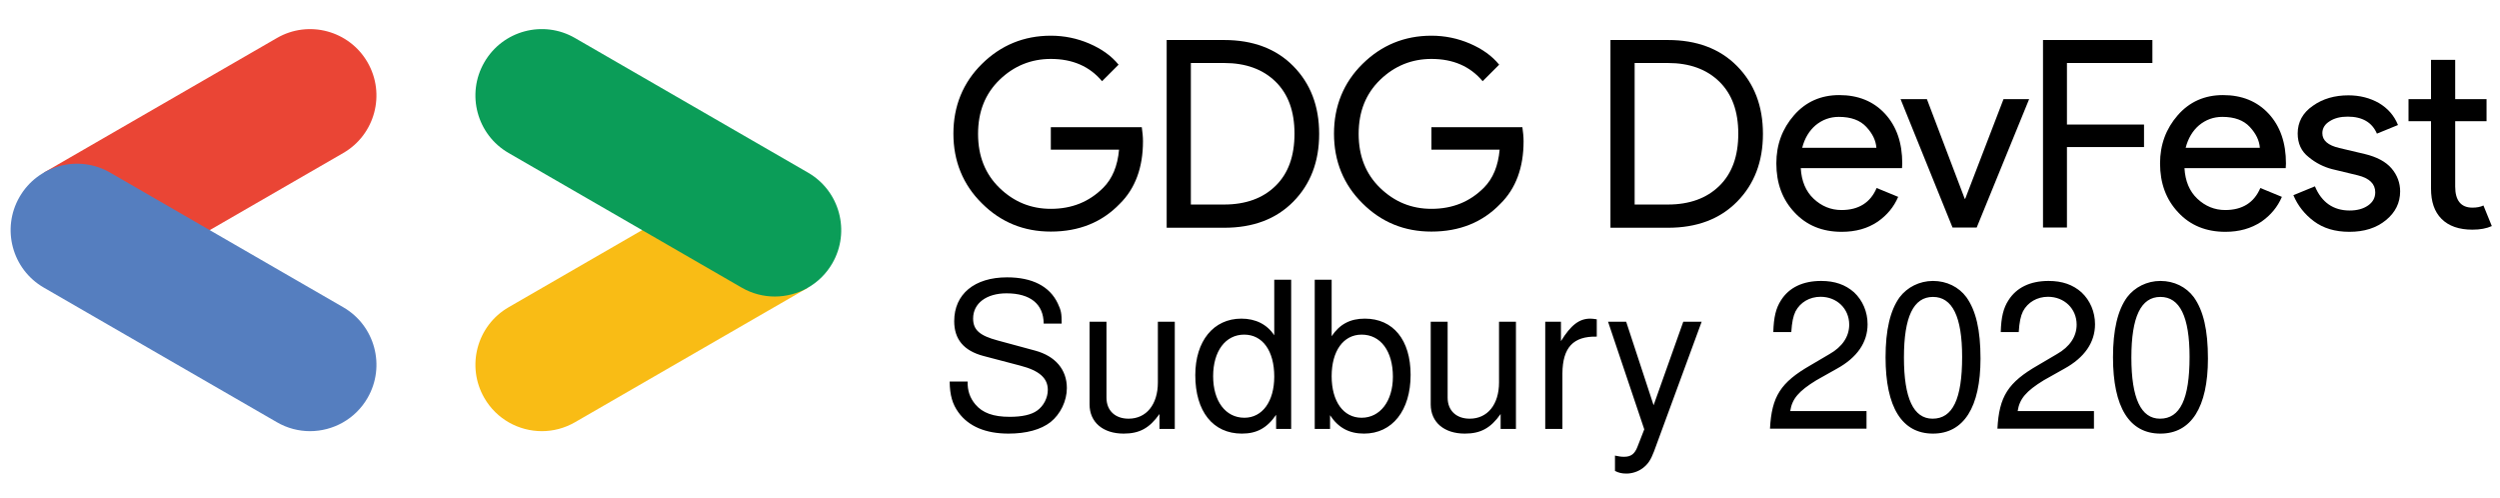
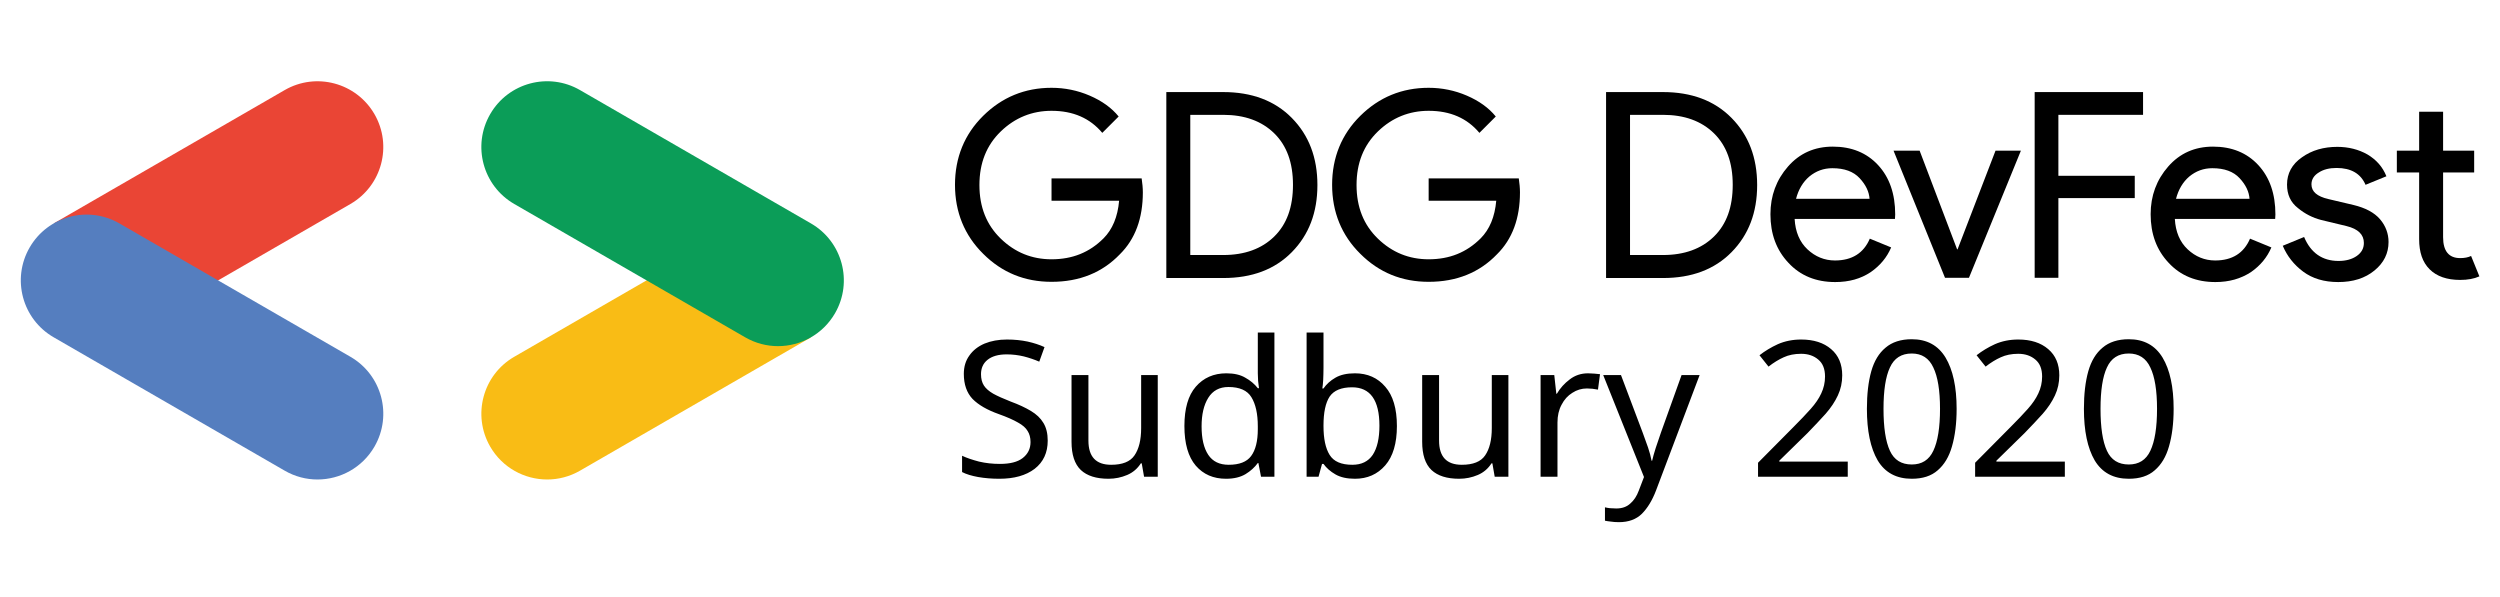
- <svg xmlns="http://www.w3.org/2000/svg" width="1044" height="207.56">
-   <style type="text/css">.st0{enable-background:new    ;}
+ <svg xmlns="http://www.w3.org/2000/svg" id="svg34" version="1.1" height="32" width="134.1">
+   <defs id="defs38" />
+   <style id="style2" type="text/css">.st0{enable-background:new    ;}
	.st1{fill:#EA4535;}
	.st2{fill:#557EBF;}
	.st3{fill:#F9BC15;}
	.st4{fill:#0B9D58;}</style>
-   <g>
-     <rect x="-1" y="-1" width="1046" height="209.56" id="canvas_background" fill="none" />
-   </g>
-   <g>
-     <g id="XMLID_7_">
-       <path id="XMLID_2_" d="m477.5,59.01c0,10.9 -3.2,19.7 -9.7,26.1c-7.4,7.7 -17,11.6 -28.8,11.6c-11.3,0 -20.9,-3.9 -28.8,-11.8c-7.9,-7.8 -11.9,-17.6 -11.9,-29.1s4,-21.3 11.9,-29.1s17.5,-11.8 28.8,-11.8c5.6,0 11,1.1 16.1,3.3s9.2,5.1 12.2,8.8l-6.9,6.9c-5.2,-6.2 -12.3,-9.3 -21.4,-9.3c-8.2,0 -15.4,2.9 -21.4,8.7s-9,13.3 -9,22.6s3,16.8 9,22.6c6,5.8 13.1,8.7 21.4,8.7c8.8,0 16,-2.9 21.9,-8.8c3.8,-3.8 6,-9.1 6.6,-15.9l-28.5,0l0,-9.4l38,0c0.3,2.1 0.5,4 0.5,5.9l0,0z" />
-       <path id="XMLID_4_" d="m487.4,95.01l0,-78.3l24,0c12,0 21.7,3.6 28.9,10.9s10.8,16.7 10.8,28.3s-3.6,21 -10.8,28.3c-7.2,7.3 -16.8,10.9 -28.9,10.9l-24,0l0,-0.1zm10.1,-9.6l13.9,0c9,0 16.2,-2.6 21.5,-7.8c5.3,-5.2 7.9,-12.4 7.9,-21.8c0,-9.3 -2.6,-16.5 -7.9,-21.7s-12.5,-7.8 -21.5,-7.8l-13.9,0c0,0 0,59.1 0,59.1z" />
-       <path id="XMLID_8_" d="m636.5,59.01c0,10.9 -3.2,19.7 -9.7,26.1c-7.4,7.7 -17,11.6 -28.8,11.6c-11.3,0 -20.9,-3.9 -28.8,-11.8c-7.9,-7.8 -11.9,-17.6 -11.9,-29.1s4,-21.3 11.9,-29.1c7.9,-7.8 17.5,-11.8 28.8,-11.8c5.6,0 11,1.1 16.1,3.3c5.1,2.2 9.2,5.1 12.2,8.8l-6.9,6.9c-5.2,-6.2 -12.3,-9.3 -21.4,-9.3c-8.2,0 -15.4,2.9 -21.4,8.7s-9,13.3 -9,22.6s3,16.8 9,22.6c6,5.8 13.1,8.7 21.4,8.7c8.8,0 16,-2.9 21.9,-8.8c3.8,-3.8 6,-9.1 6.6,-15.9l-28.5,0l0,-9.4l38,0c0.3,2.1 0.5,4 0.5,5.9l0,0z" />
-       <path id="XMLID_10_" d="m672.8,95.01l0,-78.3l24,0c12,0 21.7,3.6 28.9,10.9s10.8,16.7 10.8,28.3s-3.6,21 -10.8,28.3s-16.8,10.9 -28.9,10.9l-24,0l0,-0.1zm10.1,-9.6l13.9,0c9,0 16.2,-2.6 21.5,-7.8c5.3,-5.2 7.9,-12.4 7.9,-21.8c0,-9.3 -2.6,-16.5 -7.9,-21.7c-5.3,-5.2 -12.5,-7.8 -21.5,-7.8l-13.9,0c0,0 0,59.1 0,59.1z" />
-       <path id="XMLID_13_" d="m769.4,96.81c-8.1,0 -14.7,-2.7 -19.7,-8.1c-5.1,-5.4 -7.6,-12.2 -7.6,-20.5c0,-7.8 2.5,-14.5 7.4,-20.1s11.2,-8.4 18.9,-8.4c7.9,0 14.3,2.6 19.1,7.8s7.2,12.1 7.2,20.8l-0.1,1.9l-42.3,0c0.3,5.4 2.1,9.7 5.4,12.8c3.3,3.1 7.2,4.7 11.6,4.7c7.2,0 12.1,-3.1 14.7,-9.2l9,3.7c-1.8,4.2 -4.6,7.6 -8.6,10.4c-4.2,2.8 -9.1,4.2 -15,4.2l0,0zm14.5,-35c-0.2,-3.1 -1.6,-6 -4.2,-8.8c-2.6,-2.8 -6.4,-4.2 -11.5,-4.2c-3.7,0 -6.9,1.2 -9.7,3.5c-2.7,2.3 -4.6,5.5 -5.6,9.4l31,0l0,0.1z" />
-       <path id="XMLID_16_" d="m815.7,95.01l-21.7,-53.6l11,0l15.8,41.6l0.2,0l16,-41.6l10.7,0l-21.9,53.6l-10.1,0z" />
-       <path id="XMLID_18_" d="m863.6,95.01l-10.1,0l0,-78.3l45.7,0l0,9.6l-35.7,0l0,25.7l32.2,0l0,9.4l-32.2,0l0,33.6l0.1,0z" />
-       <path id="XMLID_20_" d="m929.7,96.81c-8.1,0 -14.7,-2.7 -19.7,-8.1c-5.1,-5.4 -7.6,-12.2 -7.6,-20.5c0,-7.8 2.5,-14.5 7.4,-20.1s11.2,-8.4 18.9,-8.4c7.9,0 14.3,2.6 19.1,7.8s7.2,12.1 7.2,20.8l-0.1,1.9l-42.3,0c0.3,5.4 2.1,9.7 5.4,12.8c3.3,3.1 7.2,4.7 11.6,4.7c7.2,0 12.1,-3.1 14.7,-9.2l9,3.7c-1.8,4.2 -4.6,7.6 -8.6,10.4c-4.3,2.8 -9.2,4.2 -15,4.2l0,0zm14.4,-35c-0.2,-3.1 -1.6,-6 -4.2,-8.8c-2.6,-2.8 -6.4,-4.2 -11.5,-4.2c-3.7,0 -6.9,1.2 -9.7,3.5c-2.7,2.3 -4.6,5.5 -5.6,9.4l31,0l0,0.1z" />
-       <path id="XMLID_27_" d="m981.5,96.81c-6,0 -10.9,-1.5 -14.8,-4.4c-3.9,-2.9 -6.8,-6.6 -8.6,-10.9l9,-3.7c2.8,6.7 7.7,10.1 14.5,10.1c3.1,0 5.7,-0.7 7.7,-2.1s3,-3.2 3,-5.5c0,-3.5 -2.4,-5.9 -7.3,-7.1l-10.8,-2.6c-3.4,-0.9 -6.7,-2.5 -9.7,-5c-3.1,-2.4 -4.6,-5.7 -4.6,-9.9c0,-4.7 2.1,-8.6 6.3,-11.5c4.2,-3 9.2,-4.4 14.9,-4.4c4.7,0 9,1.1 12.7,3.2c3.7,2.2 6.4,5.2 8,9.2l-8.8,3.6c-2,-4.7 -6.1,-7.1 -12.2,-7.1c-3,0 -5.5,0.6 -7.5,1.9c-2,1.2 -3.1,2.9 -3.1,5c0,3.1 2.4,5.1 7.1,6.2l10.6,2.5c5,1.2 8.8,3.2 11.2,6c2.4,2.8 3.6,6.1 3.6,9.6c0,4.8 -2,8.8 -5.9,12c-4,3.3 -9.1,4.9 -15.3,4.9l0,0z" />
-       <path id="XMLID_29_" d="m1032.9,95.91c-5.6,0 -9.9,-1.5 -12.9,-4.5s-4.4,-7.2 -4.4,-12.7l0,-28.1l-9.4,0l0,-9.2l9.4,0l0,-16.4l10.1,0l0,16.4l13.1,0l0,9.2l-13.1,0l0,27.3c0,5.8 2.4,8.8 7.2,8.8c1.8,0 3.4,-0.3 4.6,-0.9l3.5,8.6c-2.2,1 -4.9,1.5 -8.1,1.5l0,0z" />
+   <g id="g32">
+     <text stroke="#000000" transform="matrix(3.560319,0,0,3.560319,-916.4852,-162.5535)" xml:space="preserve" text-anchor="start" font-family="Helvetica, Arial, sans-serif" font-size="24px" id="svg_22" y="95.967" x="367.696" stroke-opacity="null" stroke-width="0" fill="#000000">Sudbury 2020</text>
+     <g transform="translate(-0.6482663,0.7198645)" id="g907">
+       <g id="g7" transform="matrix(0.1272265,0,0,0.1272265,1.199746,2.092876)">
+         <rect x="-1" y="-1" width="1046" height="209.56" id="canvas_background" fill="none" />
+       </g>
+       <g id="XMLID_7_" transform="matrix(0.1272265,0,0,0.1272265,1.199746,2.092876)">
+         <path id="XMLID_2_" d="m 477.5,59.01 c 0,10.9 -3.2,19.7 -9.7,26.1 -7.4,7.7 -17,11.6 -28.8,11.6 -11.3,0 -20.9,-3.9 -28.8,-11.8 -7.9,-7.8 -11.9,-17.6 -11.9,-29.1 0,-11.5 4,-21.3 11.9,-29.1 7.9,-7.8 17.5,-11.8 28.8,-11.8 5.6,0 11,1.1 16.1,3.3 5.1,2.2 9.2,5.1 12.2,8.8 l -6.9,6.9 c -5.2,-6.2 -12.3,-9.3 -21.4,-9.3 -8.2,0 -15.4,2.9 -21.4,8.7 -6,5.8 -9,13.3 -9,22.6 0,9.3 3,16.8 9,22.6 6,5.8 13.1,8.7 21.4,8.7 8.8,0 16,-2.9 21.9,-8.8 3.8,-3.8 6,-9.1 6.6,-15.9 H 439 v -9.4 h 38 c 0.3,2.1 0.5,4 0.5,5.9 z" />
+         <path id="XMLID_4_" d="m 487.4,95.01 v -78.3 h 24 c 12,0 21.7,3.6 28.9,10.9 7.2,7.3 10.8,16.7 10.8,28.3 0,11.6 -3.6,21 -10.8,28.3 -7.2,7.3 -16.8,10.9 -28.9,10.9 h -24 z m 10.1,-9.6 h 13.9 c 9,0 16.2,-2.6 21.5,-7.8 5.3,-5.2 7.9,-12.4 7.9,-21.8 0,-9.3 -2.6,-16.5 -7.9,-21.7 -5.3,-5.2 -12.5,-7.8 -21.5,-7.8 h -13.9 c 0,0 0,59.1 0,59.1 z" />
+         <path id="XMLID_8_" d="m 636.5,59.01 c 0,10.9 -3.2,19.7 -9.7,26.1 -7.4,7.7 -17,11.6 -28.8,11.6 -11.3,0 -20.9,-3.9 -28.8,-11.8 -7.9,-7.8 -11.9,-17.6 -11.9,-29.1 0,-11.5 4,-21.3 11.9,-29.1 7.9,-7.8 17.5,-11.8 28.8,-11.8 5.6,0 11,1.1 16.1,3.3 5.1,2.2 9.2,5.1 12.2,8.8 l -6.9,6.9 c -5.2,-6.2 -12.3,-9.3 -21.4,-9.3 -8.2,0 -15.4,2.9 -21.4,8.7 -6,5.8 -9,13.3 -9,22.6 0,9.3 3,16.8 9,22.6 6,5.8 13.1,8.7 21.4,8.7 8.8,0 16,-2.9 21.9,-8.8 3.8,-3.8 6,-9.1 6.6,-15.9 H 598 v -9.4 h 38 c 0.3,2.1 0.5,4 0.5,5.9 z" />
+         <path id="XMLID_10_" d="m 672.8,95.01 v -78.3 h 24 c 12,0 21.7,3.6 28.9,10.9 7.2,7.3 10.8,16.7 10.8,28.3 0,11.6 -3.6,21 -10.8,28.3 -7.2,7.3 -16.8,10.9 -28.9,10.9 h -24 z m 10.1,-9.6 h 13.9 c 9,0 16.2,-2.6 21.5,-7.8 5.3,-5.2 7.9,-12.4 7.9,-21.8 0,-9.3 -2.6,-16.5 -7.9,-21.7 -5.3,-5.2 -12.5,-7.8 -21.5,-7.8 h -13.9 c 0,0 0,59.1 0,59.1 z" />
+         <path id="XMLID_13_" d="m 769.4,96.81 c -8.1,0 -14.7,-2.7 -19.7,-8.1 -5.1,-5.4 -7.6,-12.2 -7.6,-20.5 0,-7.8 2.5,-14.5 7.4,-20.1 4.9,-5.6 11.2,-8.4 18.9,-8.4 7.9,0 14.3,2.6 19.1,7.8 4.8,5.2 7.2,12.1 7.2,20.8 l -0.1,1.9 h -42.3 c 0.3,5.4 2.1,9.7 5.4,12.8 3.3,3.1 7.2,4.7 11.6,4.7 7.2,0 12.1,-3.1 14.7,-9.2 l 9,3.7 c -1.8,4.2 -4.6,7.6 -8.6,10.4 -4.2,2.8 -9.1,4.2 -15,4.2 z m 14.5,-35 c -0.2,-3.1 -1.6,-6 -4.2,-8.8 -2.6,-2.8 -6.4,-4.2 -11.5,-4.2 -3.7,0 -6.9,1.2 -9.7,3.5 -2.7,2.3 -4.6,5.5 -5.6,9.4 h 31 z" />
+         <path id="XMLID_16_" d="M 815.7,95.01 794,41.41 h 11 l 15.8,41.6 h 0.2 l 16,-41.6 h 10.7 l -21.9,53.6 z" />
+         <path id="XMLID_18_" d="m 863.6,95.01 h -10.1 v -78.3 h 45.7 v 9.6 h -35.7 v 25.7 h 32.2 v 9.4 h -32.2 v 33.6 z" />
+         <path id="XMLID_20_" d="m 929.7,96.81 c -8.1,0 -14.7,-2.7 -19.7,-8.1 -5.1,-5.4 -7.6,-12.2 -7.6,-20.5 0,-7.8 2.5,-14.5 7.4,-20.1 4.9,-5.6 11.2,-8.4 18.9,-8.4 7.9,0 14.3,2.6 19.1,7.8 4.8,5.2 7.2,12.1 7.2,20.8 l -0.1,1.9 h -42.3 c 0.3,5.4 2.1,9.7 5.4,12.8 3.3,3.1 7.2,4.7 11.6,4.7 7.2,0 12.1,-3.1 14.7,-9.2 l 9,3.7 c -1.8,4.2 -4.6,7.6 -8.6,10.4 -4.3,2.8 -9.2,4.2 -15,4.2 z m 14.4,-35 c -0.2,-3.1 -1.6,-6 -4.2,-8.8 -2.6,-2.8 -6.4,-4.2 -11.5,-4.2 -3.7,0 -6.9,1.2 -9.7,3.5 -2.7,2.3 -4.6,5.5 -5.6,9.4 h 31 z" />
+         <path id="XMLID_27_" d="m 981.5,96.81 c -6,0 -10.9,-1.5 -14.8,-4.4 -3.9,-2.9 -6.8,-6.6 -8.6,-10.9 l 9,-3.7 c 2.8,6.7 7.7,10.1 14.5,10.1 3.1,0 5.7,-0.7 7.7,-2.1 2,-1.4 3,-3.2 3,-5.5 0,-3.5 -2.4,-5.9 -7.3,-7.1 l -10.8,-2.6 c -3.4,-0.9 -6.7,-2.5 -9.7,-5 -3.1,-2.4 -4.6,-5.7 -4.6,-9.9 0,-4.7 2.1,-8.6 6.3,-11.5 4.2,-3 9.2,-4.4 14.9,-4.4 4.7,0 9,1.1 12.7,3.2 3.7,2.2 6.4,5.2 8,9.2 l -8.8,3.6 c -2,-4.7 -6.1,-7.1 -12.2,-7.1 -3,0 -5.5,0.6 -7.5,1.9 -2,1.2 -3.1,2.9 -3.1,5 0,3.1 2.4,5.1 7.1,6.2 l 10.6,2.5 c 5,1.2 8.8,3.2 11.2,6 2.4,2.8 3.6,6.1 3.6,9.6 0,4.8 -2,8.8 -5.9,12 -4,3.3 -9.1,4.9 -15.3,4.9 z" />
+         <path id="XMLID_29_" d="m 1032.9,95.91 c -5.6,0 -9.9,-1.5 -12.9,-4.5 -3,-3 -4.4,-7.2 -4.4,-12.7 v -28.1 h -9.4 v -9.2 h 9.4 v -16.4 h 10.1 v 16.4 h 13.1 v 9.2 h -13.1 v 27.3 c 0,5.8 2.4,8.8 7.2,8.8 1.8,0 3.4,-0.3 4.6,-0.9 l 3.5,8.6 c -2.2,1 -4.9,1.5 -8.1,1.5 z" />
+       </g>
+       <g id="svg_13" transform="matrix(0.1272265,0,0,0.1272265,1.199746,2.092876)">
+         <g id="svg_14">
+           <path class="st1" d="M 87.05,96.43 143.4,63.9 C 156.66,56.24 161.2,39.29 153.55,26.03 145.89,12.77 128.94,8.22 115.68,15.88 L 18.31,72.09 Z" id="svg_15" />
+         </g>
+         <g id="svg_16">
+           <path class="st2" d="m 129.51,180.05 c 9.58,0 18.9,-4.97 24.04,-13.87 7.66,-13.26 3.11,-30.22 -10.15,-37.87 L 46.03,72.09 C 32.77,64.43 15.81,68.98 8.16,82.24 0.5,95.5 5.04,112.46 18.31,120.11 l 97.37,56.21 c 4.36,2.53 9.13,3.73 13.83,3.73 z" id="svg_17" />
+         </g>
+         <g id="svg_18">
+           <path class="st3" d="m 226.37,180.05 c 4.7,0 9.47,-1.2 13.84,-3.72 l 97.37,-56.21 -67.88,-24.85 -57.22,33.04 c -13.26,7.66 -17.8,24.61 -10.15,37.87 5.13,8.89 14.45,13.87 24.04,13.87 z" id="svg_19" />
+         </g>
+         <g id="svg_20">
+           <path class="st4" d="m 323.68,123.83 c 9.58,0 18.9,-4.97 24.04,-13.87 7.66,-13.26 3.11,-30.22 -10.15,-37.87 L 240.2,15.87 c -13.26,-7.66 -30.22,-3.11 -37.87,10.15 -7.66,13.26 -3.11,30.22 10.15,37.87 l 97.37,56.22 c 4.36,2.52 9.13,3.72 13.83,3.72 z" id="svg_21" />
+         </g>
+       </g>
+       <text xml:space="preserve" style="font-size:10.178px;line-height:0;font-family:'URW Gothic';-inkscape-font-specification:'URW Gothic';letter-spacing:0px;word-spacing:0px;stroke-width:0.127" x="51.737" y="24.851" id="text867">
+         <tspan id="tspan865" x="51.737" y="24.851" style="font-style:normal;font-variant:normal;font-weight:normal;font-stretch:normal;font-size:10.178px;font-family:'Google Sans';-inkscape-font-specification:'Google Sans';stroke-width:0.127">Sudbury 2020</tspan>
+       </text>
    </g>
-     <g id="svg_13">
-       <g id="svg_14">
-         <path class="st1" d="m87.05,96.43l56.35,-32.53c13.26,-7.66 17.8,-24.61 10.15,-37.87c-7.66,-13.26 -24.61,-17.81 -37.87,-10.15l-97.37,56.21l68.74,24.34z" id="svg_15" />
-       </g>
-       <g id="svg_16">
-         <path class="st2" d="m129.51,180.05c9.58,0 18.9,-4.97 24.04,-13.87c7.66,-13.26 3.11,-30.22 -10.15,-37.87l-97.37,-56.22c-13.26,-7.66 -30.22,-3.11 -37.87,10.15c-7.66,13.26 -3.12,30.22 10.15,37.87l97.37,56.21c4.36,2.53 9.13,3.73 13.83,3.73z" id="svg_17" />
-       </g>
-       <g id="svg_18">
-         <path class="st3" d="m226.37,180.05c4.7,0 9.47,-1.2 13.84,-3.72l97.37,-56.21l-67.88,-24.85l-57.22,33.04c-13.26,7.66 -17.8,24.61 -10.15,37.87c5.13,8.89 14.45,13.87 24.04,13.87z" id="svg_19" />
-       </g>
-       <g id="svg_20">
-         <path class="st4" d="m323.68,123.83c9.58,0 18.9,-4.97 24.04,-13.87c7.66,-13.26 3.11,-30.22 -10.15,-37.87l-97.37,-56.22c-13.26,-7.66 -30.22,-3.11 -37.87,10.15c-7.66,13.26 -3.11,30.22 10.15,37.87l97.37,56.22c4.36,2.52 9.13,3.72 13.83,3.72z" id="svg_21" />
-       </g>
-     </g>
-     <text fill="#000000" stroke-width="0" stroke-opacity="null" x="367.696" y="95.967" id="svg_22" font-size="24" font-family="Helvetica, Arial, sans-serif" text-anchor="start" xml:space="preserve" transform="matrix(3.560319,0,0,3.560319,-916.4852,-162.5535) " stroke="#000">Sudbury 2020</text>
  </g>
</svg>
